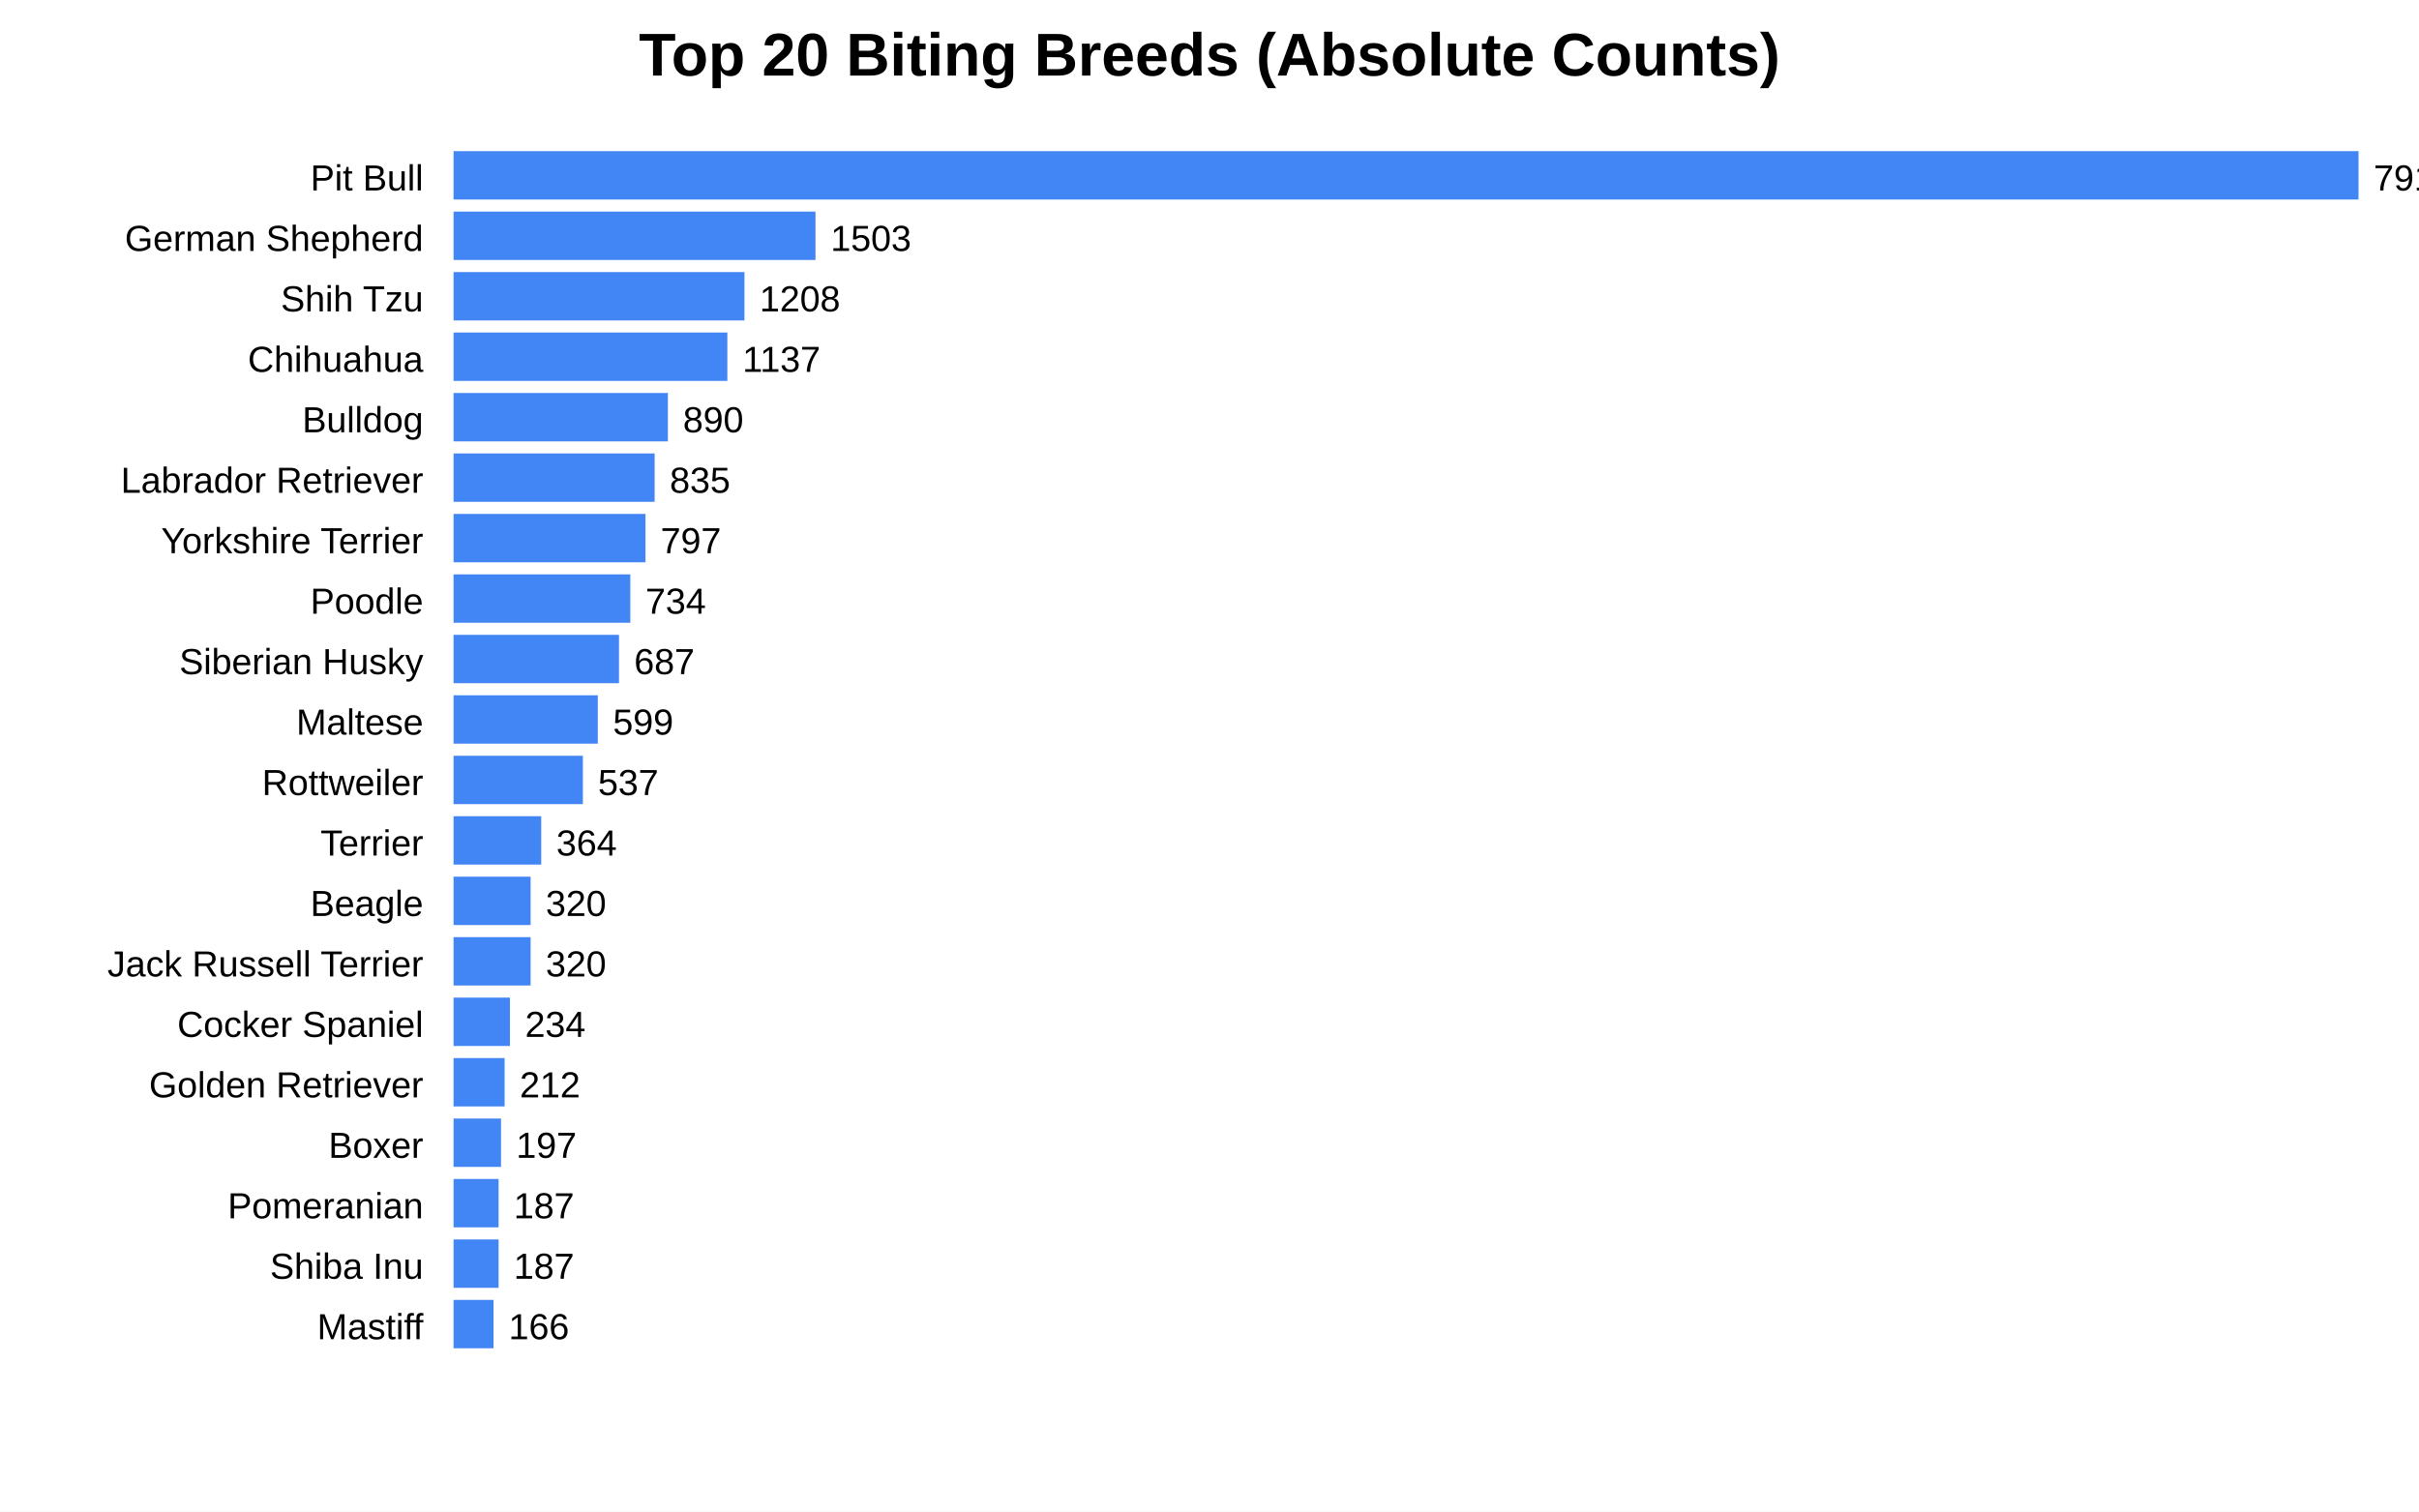
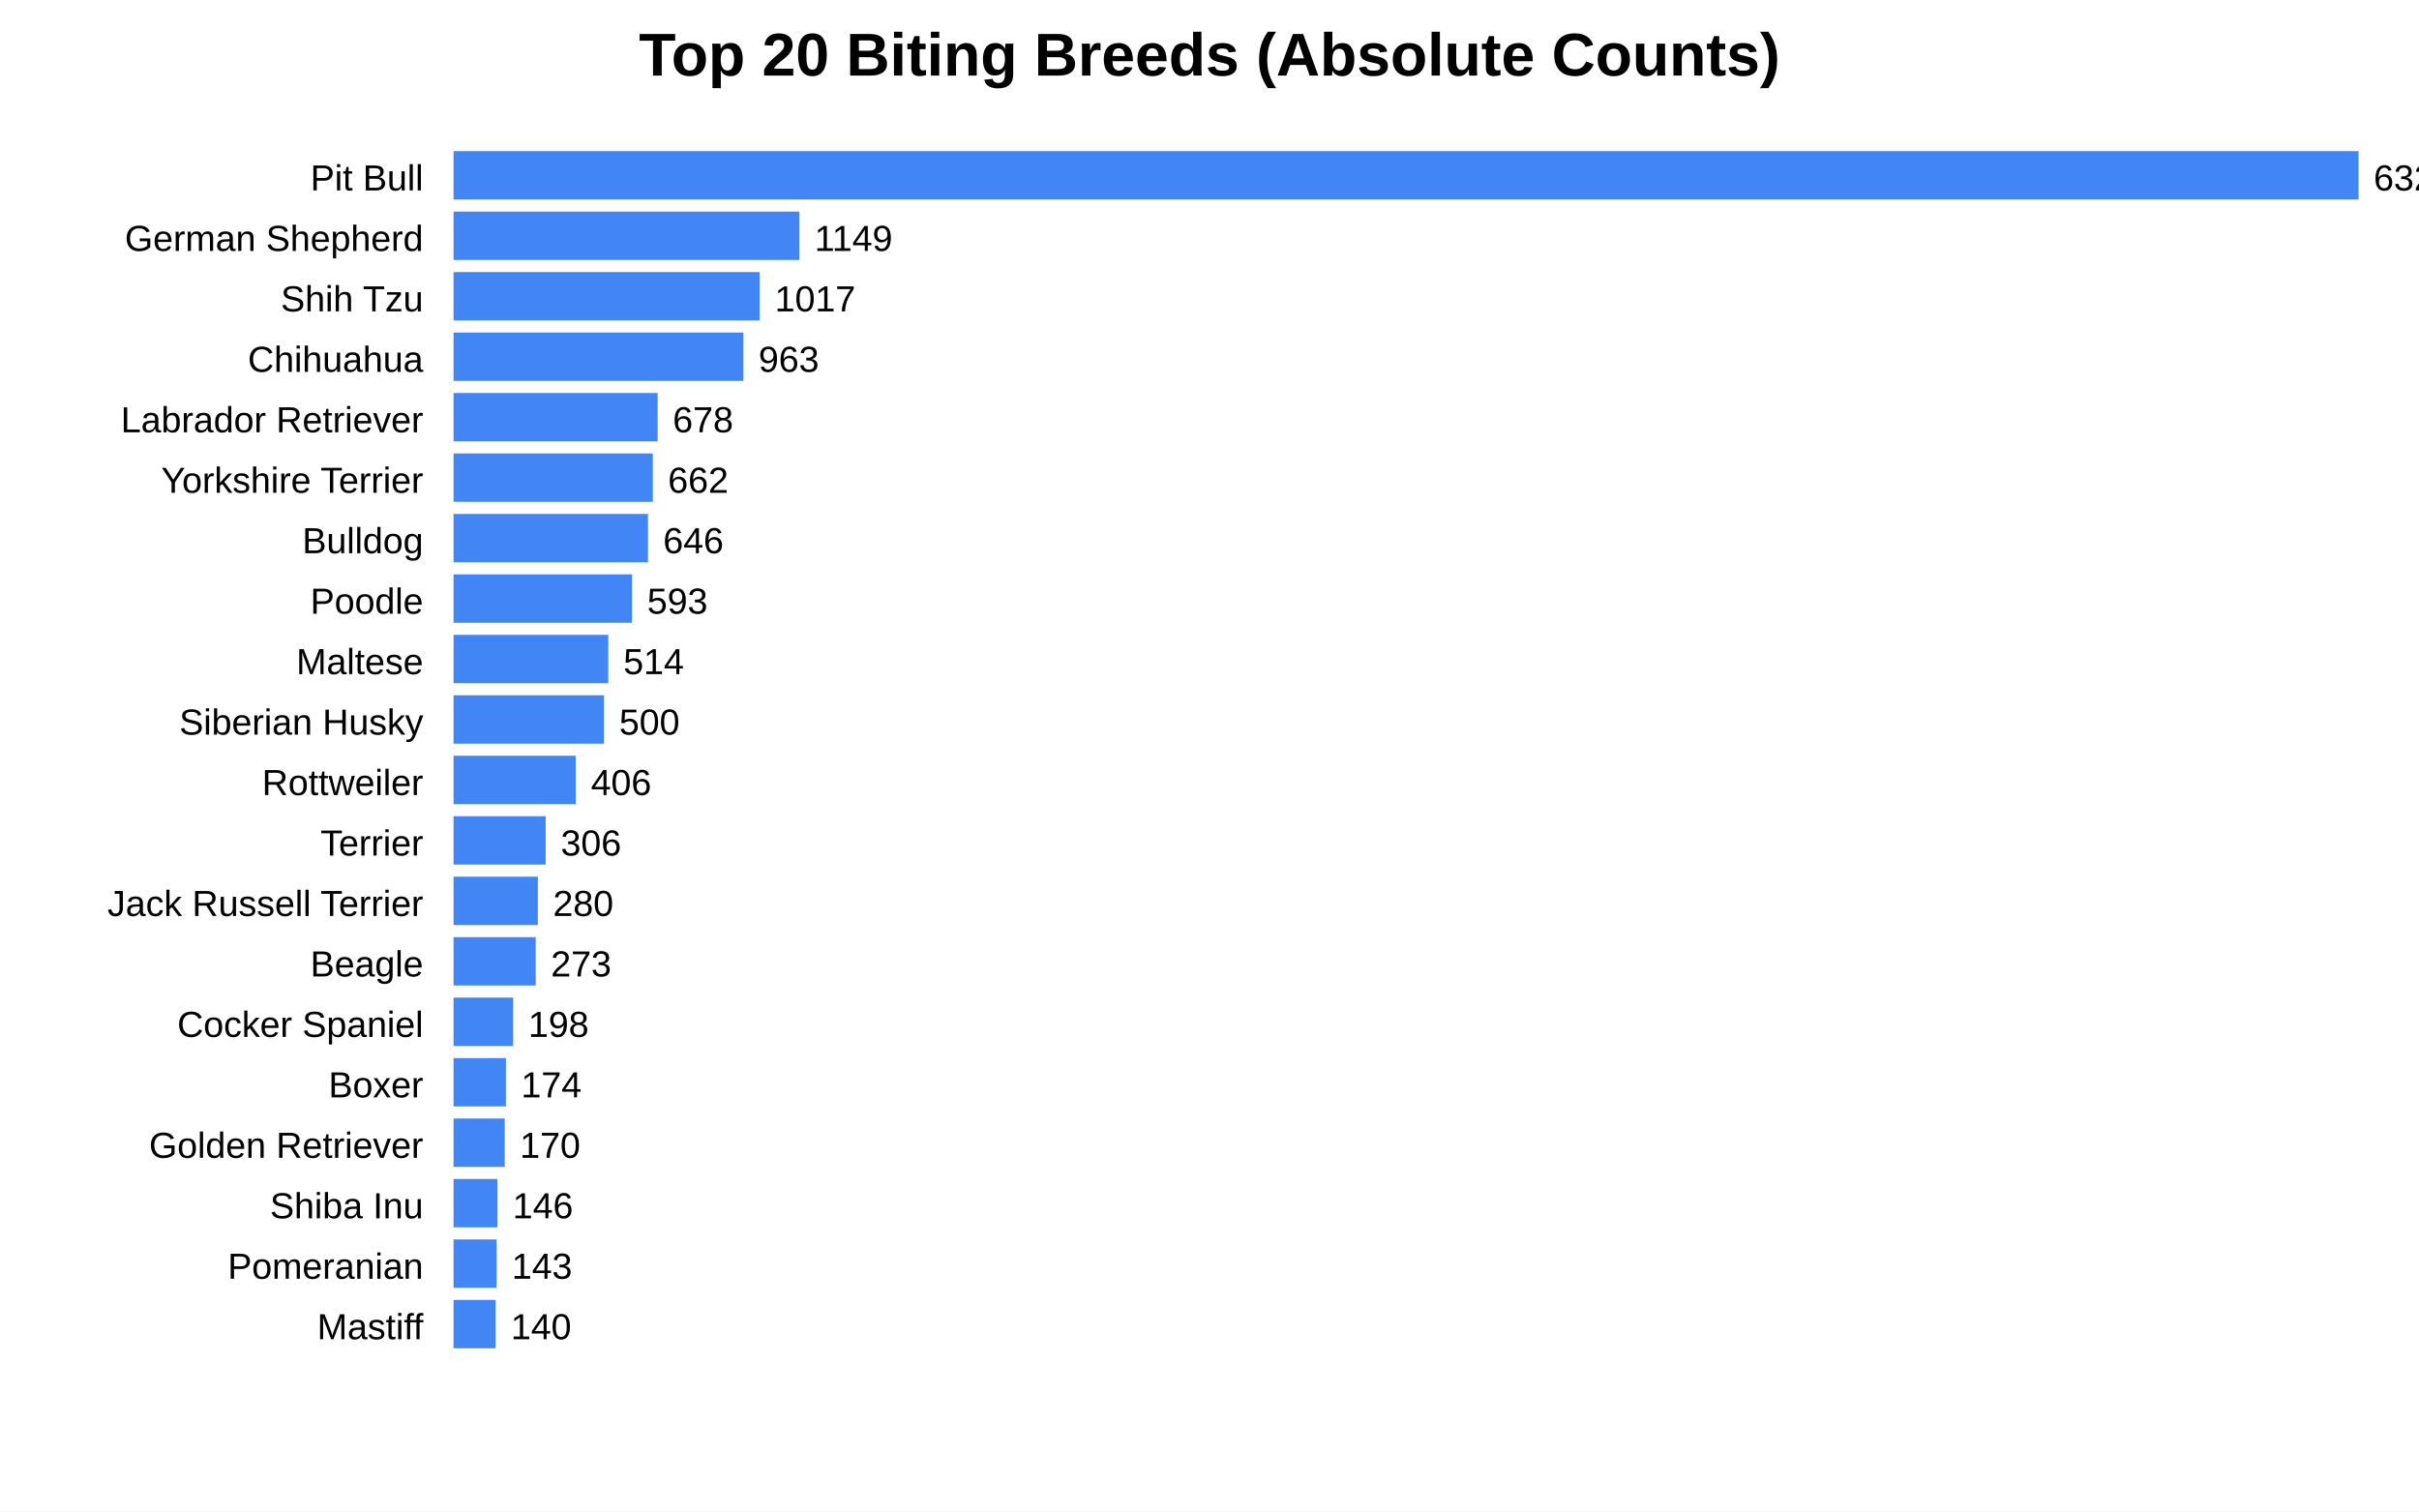
<svg xmlns="http://www.w3.org/2000/svg" width="800" height="500">
  <rect width="100%" height="100%" fill="white" />
  <text x="400.0" y="25.0" text-anchor="middle" font-family="Arial" font-size="20" font-weight="bold">Top 20 Biting Breeds (Absolute Counts)</text>
  <rect x="150" y="50.0" width="630.0" height="16.0" fill="#4285F4" />
  <text x="140" y="63.0" text-anchor="end" font-family="Arial" font-size="12">Pit Bull</text>
-   <text x="785.0" y="63.0" font-family="Arial" font-size="12">7911</text>
-   <rect x="150" y="70.0" width="119.693" height="16.0" fill="#4285F4" />
+   <text x="785.0" y="63.0" font-family="Arial" font-size="12">6329</text>
+   <rect x="150" y="70.0" width="114.374" height="16.0" fill="#4285F4" />
  <text x="140" y="83.0" text-anchor="end" font-family="Arial" font-size="12">German Shepherd</text>
-   <text x="274.693" y="83.0" font-family="Arial" font-size="12">1503</text>
-   <rect x="150" y="90.0" width="96.2" height="16.0" fill="#4285F4" />
+   <text x="269.374" y="83.0" font-family="Arial" font-size="12">1149</text>
+   <rect x="150" y="90.0" width="101.234" height="16.0" fill="#4285F4" />
  <text x="140" y="103.0" text-anchor="end" font-family="Arial" font-size="12">Shih Tzu</text>
-   <text x="251.2" y="103.0" font-family="Arial" font-size="12">1208</text>
-   <rect x="150" y="110.0" width="90.546" height="16.0" fill="#4285F4" />
+   <text x="256.234" y="103.0" font-family="Arial" font-size="12">1017</text>
+   <rect x="150" y="110.0" width="95.859" height="16.0" fill="#4285F4" />
  <text x="140" y="123.0" text-anchor="end" font-family="Arial" font-size="12">Chihuahua</text>
-   <text x="245.546" y="123.0" font-family="Arial" font-size="12">1137</text>
-   <rect x="150" y="130.0" width="70.876" height="16.0" fill="#4285F4" />
-   <text x="140" y="143.0" text-anchor="end" font-family="Arial" font-size="12">Bulldog</text>
-   <text x="225.876" y="143.0" font-family="Arial" font-size="12">890</text>
-   <rect x="150" y="150.0" width="66.496" height="16.0" fill="#4285F4" />
-   <text x="140" y="163.0" text-anchor="end" font-family="Arial" font-size="12">Labrador Retriever</text>
-   <text x="221.496" y="163.0" font-family="Arial" font-size="12">835</text>
-   <rect x="150" y="170.0" width="63.47" height="16.0" fill="#4285F4" />
-   <text x="140" y="183.0" text-anchor="end" font-family="Arial" font-size="12">Yorkshire Terrier</text>
-   <text x="218.47" y="183.0" font-family="Arial" font-size="12">797</text>
-   <rect x="150" y="190.0" width="58.453" height="16.0" fill="#4285F4" />
+   <text x="250.859" y="123.0" font-family="Arial" font-size="12">963</text>
+   <rect x="150" y="130.0" width="67.489" height="16.0" fill="#4285F4" />
+   <text x="140" y="143.0" text-anchor="end" font-family="Arial" font-size="12">Labrador Retriever</text>
+   <text x="222.489" y="143.0" font-family="Arial" font-size="12">678</text>
+   <rect x="150" y="150.0" width="65.897" height="16.0" fill="#4285F4" />
+   <text x="140" y="163.0" text-anchor="end" font-family="Arial" font-size="12">Yorkshire Terrier</text>
+   <text x="220.897" y="163.0" font-family="Arial" font-size="12">662</text>
+   <rect x="150" y="170.0" width="64.304" height="16.0" fill="#4285F4" />
+   <text x="140" y="183.0" text-anchor="end" font-family="Arial" font-size="12">Bulldog</text>
+   <text x="219.304" y="183.0" font-family="Arial" font-size="12">646</text>
+   <rect x="150" y="190.0" width="59.028" height="16.0" fill="#4285F4" />
  <text x="140" y="203.0" text-anchor="end" font-family="Arial" font-size="12">Poodle</text>
-   <text x="213.453" y="203.0" font-family="Arial" font-size="12">734</text>
-   <rect x="150" y="210.0" width="54.71" height="16.0" fill="#4285F4" />
-   <text x="140" y="223.0" text-anchor="end" font-family="Arial" font-size="12">Siberian Husky</text>
-   <text x="209.71" y="223.0" font-family="Arial" font-size="12">687</text>
-   <rect x="150" y="230.0" width="47.702" height="16.0" fill="#4285F4" />
-   <text x="140" y="243.0" text-anchor="end" font-family="Arial" font-size="12">Maltese</text>
-   <text x="202.702" y="243.0" font-family="Arial" font-size="12">599</text>
-   <rect x="150" y="250.0" width="42.765" height="16.0" fill="#4285F4" />
+   <text x="214.028" y="203.0" font-family="Arial" font-size="12">593</text>
+   <rect x="150" y="210.0" width="51.164" height="16.0" fill="#4285F4" />
+   <text x="140" y="223.0" text-anchor="end" font-family="Arial" font-size="12">Maltese</text>
+   <text x="206.164" y="223.0" font-family="Arial" font-size="12">514</text>
+   <rect x="150" y="230.0" width="49.771" height="16.0" fill="#4285F4" />
+   <text x="140" y="243.0" text-anchor="end" font-family="Arial" font-size="12">Siberian Husky</text>
+   <text x="204.771" y="243.0" font-family="Arial" font-size="12">500</text>
+   <rect x="150" y="250.0" width="40.414" height="16.0" fill="#4285F4" />
  <text x="140" y="263.0" text-anchor="end" font-family="Arial" font-size="12">Rottweiler</text>
-   <text x="197.765" y="263.0" font-family="Arial" font-size="12">537</text>
-   <rect x="150" y="270.0" width="28.987" height="16.0" fill="#4285F4" />
+   <text x="195.414" y="263.0" font-family="Arial" font-size="12">406</text>
+   <rect x="150" y="270.0" width="30.46" height="16.0" fill="#4285F4" />
  <text x="140" y="283.0" text-anchor="end" font-family="Arial" font-size="12">Terrier</text>
-   <text x="183.987" y="283.0" font-family="Arial" font-size="12">364</text>
-   <rect x="150" y="290.0" width="25.484" height="16.0" fill="#4285F4" />
-   <text x="140" y="303.0" text-anchor="end" font-family="Arial" font-size="12">Beagle</text>
-   <text x="180.484" y="303.0" font-family="Arial" font-size="12">320</text>
-   <rect x="150" y="310.0" width="25.484" height="16.0" fill="#4285F4" />
-   <text x="140" y="323.0" text-anchor="end" font-family="Arial" font-size="12">Jack Russell Terrier</text>
-   <text x="180.484" y="323.0" font-family="Arial" font-size="12">320</text>
-   <rect x="150" y="330.0" width="18.635" height="16.0" fill="#4285F4" />
+   <text x="185.46" y="283.0" font-family="Arial" font-size="12">306</text>
+   <rect x="150" y="290.0" width="27.872" height="16.0" fill="#4285F4" />
+   <text x="140" y="303.0" text-anchor="end" font-family="Arial" font-size="12">Jack Russell Terrier</text>
+   <text x="182.872" y="303.0" font-family="Arial" font-size="12">280</text>
+   <rect x="150" y="310.0" width="27.175" height="16.0" fill="#4285F4" />
+   <text x="140" y="323.0" text-anchor="end" font-family="Arial" font-size="12">Beagle</text>
+   <text x="182.175" y="323.0" font-family="Arial" font-size="12">273</text>
+   <rect x="150" y="330.0" width="19.709" height="16.0" fill="#4285F4" />
  <text x="140" y="343.0" text-anchor="end" font-family="Arial" font-size="12">Cocker Spaniel</text>
-   <text x="173.635" y="343.0" font-family="Arial" font-size="12">234</text>
-   <rect x="150" y="350.0" width="16.883" height="16.0" fill="#4285F4" />
-   <text x="140" y="363.0" text-anchor="end" font-family="Arial" font-size="12">Golden Retriever</text>
-   <text x="171.883" y="363.0" font-family="Arial" font-size="12">212</text>
-   <rect x="150" y="370.0" width="15.688" height="16.0" fill="#4285F4" />
-   <text x="140" y="383.0" text-anchor="end" font-family="Arial" font-size="12">Boxer</text>
-   <text x="170.688" y="383.0" font-family="Arial" font-size="12">197</text>
-   <rect x="150" y="390.0" width="14.892" height="16.0" fill="#4285F4" />
-   <text x="140" y="403.0" text-anchor="end" font-family="Arial" font-size="12">Pomeranian</text>
-   <text x="169.892" y="403.0" font-family="Arial" font-size="12">187</text>
-   <rect x="150" y="410.0" width="14.892" height="16.0" fill="#4285F4" />
-   <text x="140" y="423.0" text-anchor="end" font-family="Arial" font-size="12">Shiba Inu</text>
-   <text x="169.892" y="423.0" font-family="Arial" font-size="12">187</text>
-   <rect x="150" y="430.0" width="13.22" height="16.0" fill="#4285F4" />
+   <text x="174.709" y="343.0" font-family="Arial" font-size="12">198</text>
+   <rect x="150" y="350.0" width="17.32" height="16.0" fill="#4285F4" />
+   <text x="140" y="363.0" text-anchor="end" font-family="Arial" font-size="12">Boxer</text>
+   <text x="172.32" y="363.0" font-family="Arial" font-size="12">174</text>
+   <rect x="150" y="370.0" width="16.922" height="16.0" fill="#4285F4" />
+   <text x="140" y="383.0" text-anchor="end" font-family="Arial" font-size="12">Golden Retriever</text>
+   <text x="171.922" y="383.0" font-family="Arial" font-size="12">170</text>
+   <rect x="150" y="390.0" width="14.533" height="16.0" fill="#4285F4" />
+   <text x="140" y="403.0" text-anchor="end" font-family="Arial" font-size="12">Shiba Inu</text>
+   <text x="169.533" y="403.0" font-family="Arial" font-size="12">146</text>
+   <rect x="150" y="410.0" width="14.234" height="16.0" fill="#4285F4" />
+   <text x="140" y="423.0" text-anchor="end" font-family="Arial" font-size="12">Pomeranian</text>
+   <text x="169.234" y="423.0" font-family="Arial" font-size="12">143</text>
+   <rect x="150" y="430.0" width="13.936" height="16.0" fill="#4285F4" />
  <text x="140" y="443.0" text-anchor="end" font-family="Arial" font-size="12">Mastiff</text>
-   <text x="168.22" y="443.0" font-family="Arial" font-size="12">166</text>
+   <text x="168.936" y="443.0" font-family="Arial" font-size="12">140</text>
</svg>
